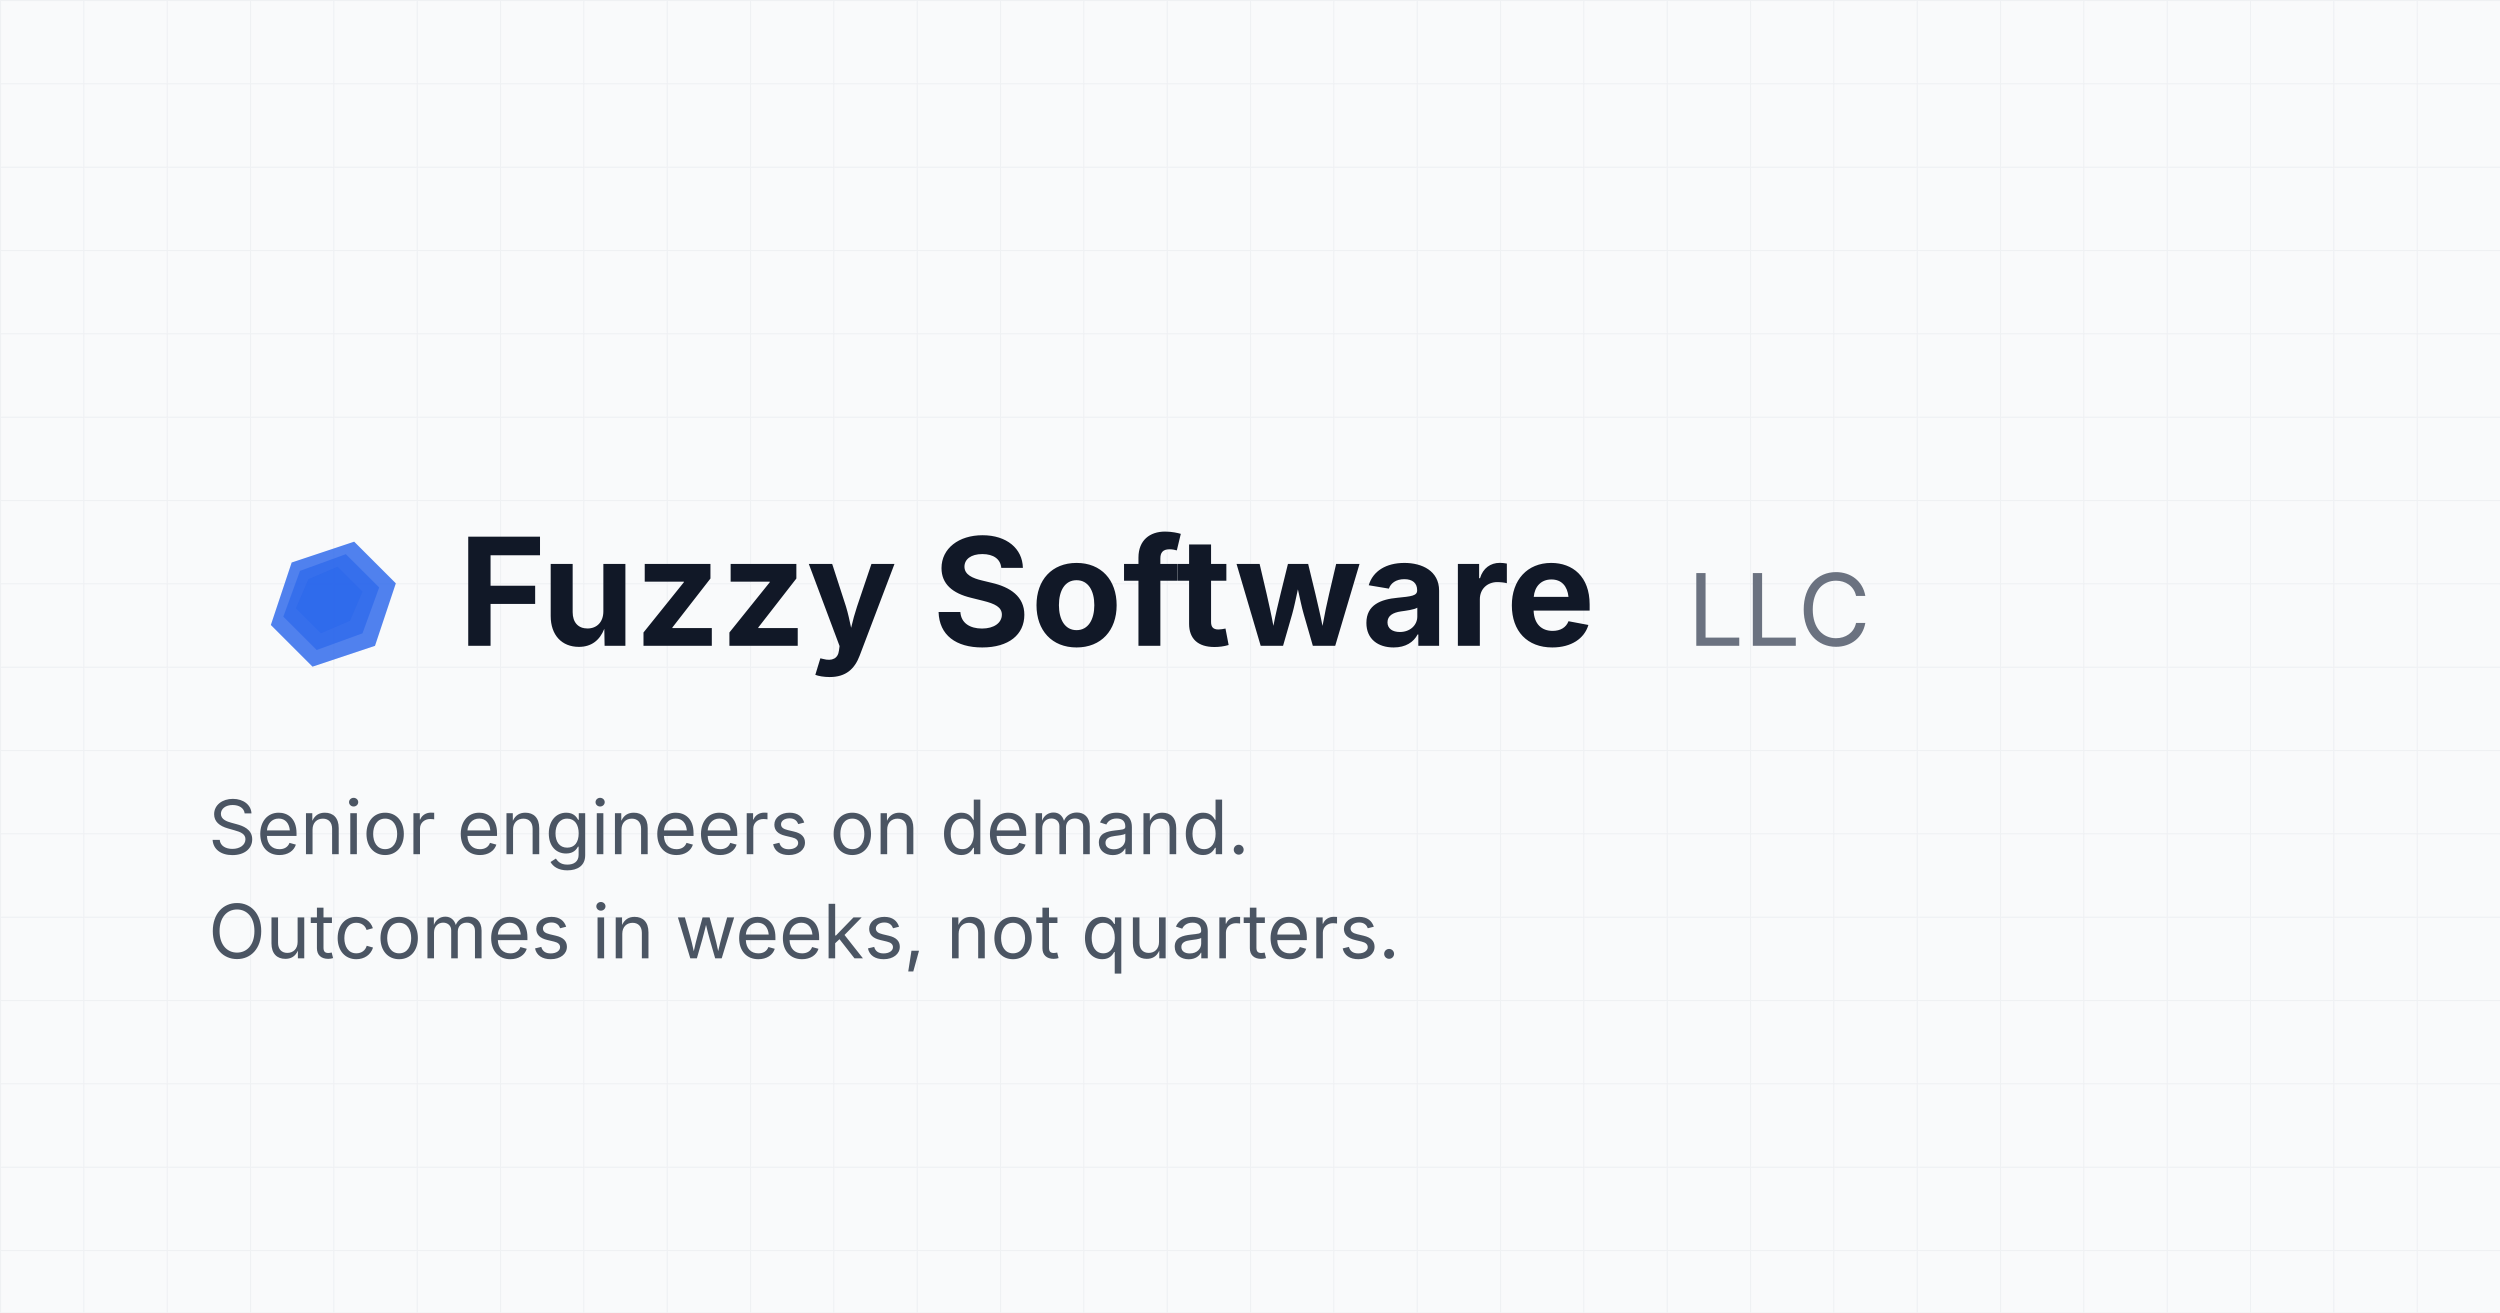
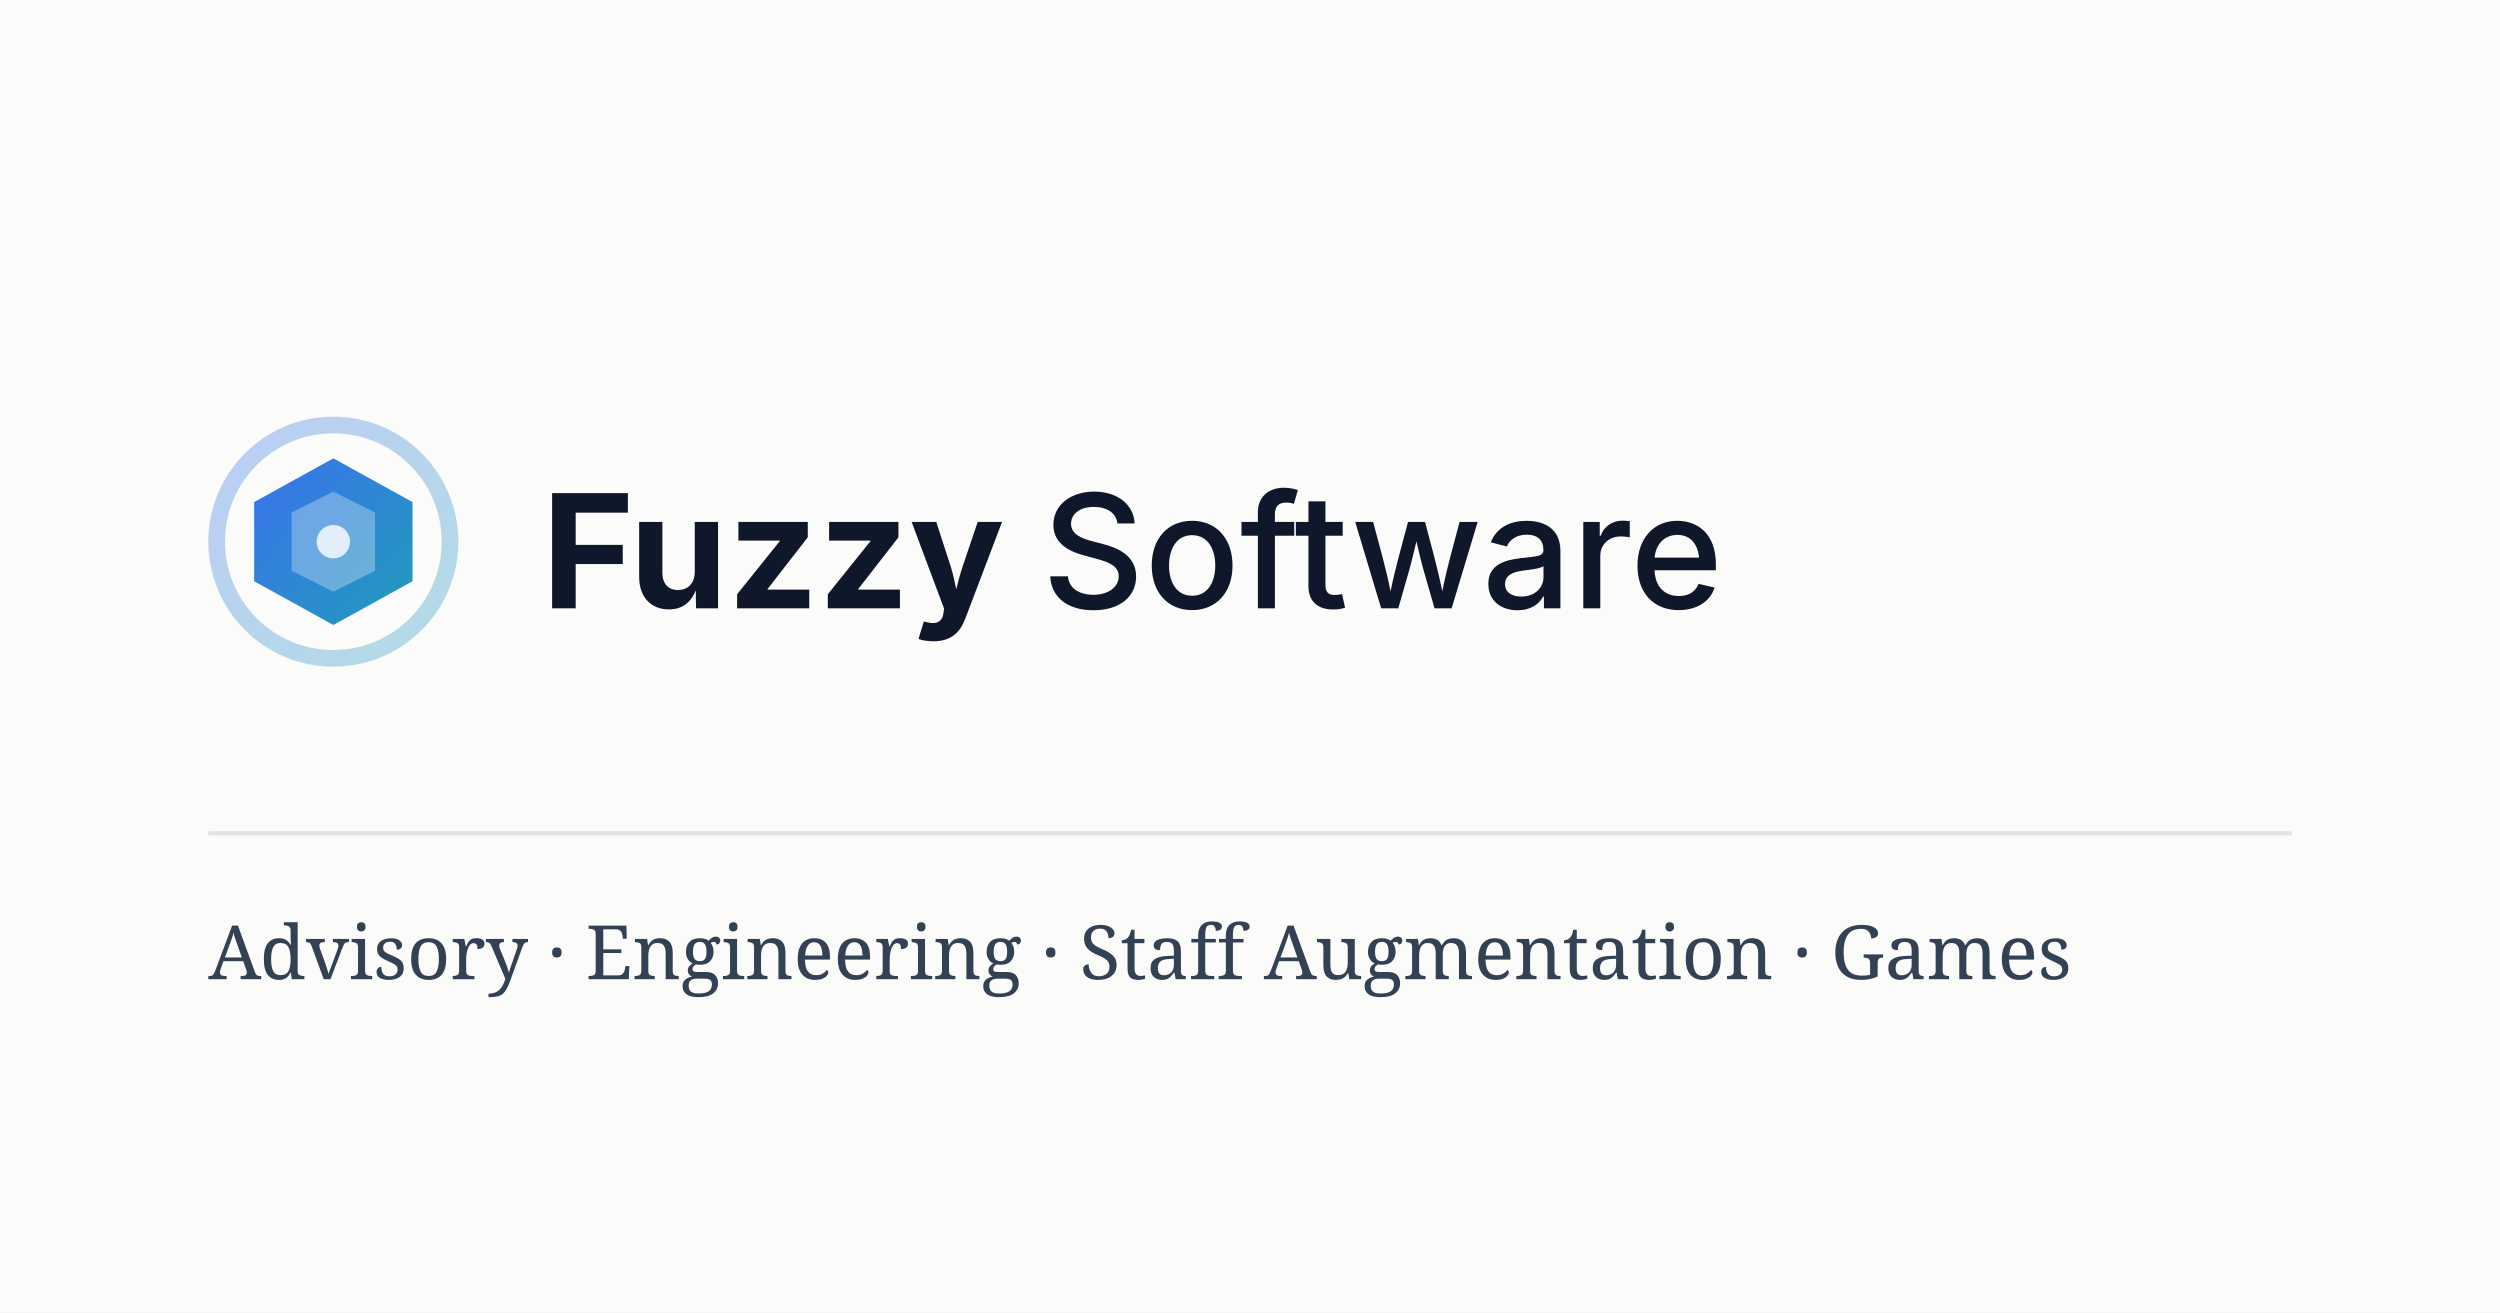
- <svg xmlns="http://www.w3.org/2000/svg" viewBox="0 0 1200 630" fill="none">
-   <rect width="1200" height="630" fill="#f9fafb" />
+ <svg xmlns="http://www.w3.org/2000/svg" viewBox="0 0 1200 630" width="1200" height="630" fill="none">
  <defs>
-     <pattern id="grid" x="0" y="0" width="40" height="40" patternUnits="userSpaceOnUse">
-       <path d="M 40 0 L 0 0 0 40" fill="none" stroke="#e5e7eb" stroke-width="1" />
-     </pattern>
+     <linearGradient id="g" x1="0%" y1="0%" x2="100%" y2="100%">
+       <stop offset="0%" stop-color="#2563eb" />
+       <stop offset="100%" stop-color="#0891b2" />
+     </linearGradient>
  </defs>
-   <rect width="1200" height="630" fill="url(#grid)" opacity="0.5" />
-   <g transform="translate(100, 240)">
-     <path d="M40 30 L70 20 L90 40 L80 70 L50 80 L30 60 Z" fill="#2563eb" opacity="0.8" />
-     <path d="M44 34 L66 26 L82 42 L74 64 L52 72 L36 56 Z" fill="#2563eb" opacity="0.6" />
-     <path d="M48 38 L62 32 L74 44 L68 58 L54 64 L42 52 Z" fill="#2563eb" opacity="0.4" />
+   <rect width="1200" height="630" fill="#fbfbfa" />
+   <g transform="translate(100, 200) scale(4)">
+     <circle cx="15" cy="15" r="14" fill="none" stroke="url(#g)" stroke-width="2" opacity="0.3" />
+     <path d="M15 5 L24.5 10.25 L24.5 19.75 L15 25 L5.5 19.75 L5.5 10.25 Z" fill="url(#g)" opacity="0.9" />
+     <path d="M15 9 L20 11.5 L20 18.5 L15 21 L10 18.5 L10 11.5 Z" fill="white" opacity="0.3" />
+     <circle cx="15" cy="15" r="2" fill="white" opacity="0.8" />
  </g>
-   <text x="220" y="310" font-family="system-ui, -apple-system, sans-serif" font-size="72" font-weight="700" fill="#111827">
-     Fuzzy Software
+   <text x="260" y="292" font-family="Inter, system-ui, sans-serif" font-size="76" font-weight="700" fill="#0f172a">Fuzzy <tspan font-weight="500">Software</tspan>
  </text>
-   <text x="810" y="310" font-family="system-ui, -apple-system, sans-serif" font-size="48" font-weight="400" fill="#6b7280">
-     LLC
-   </text>
-   <text x="100" y="410" font-family="system-ui, -apple-system, sans-serif" font-size="36" font-weight="400" fill="#4b5563">
-     Senior engineers on demand.
-   </text>
-   <text x="100" y="460" font-family="system-ui, -apple-system, sans-serif" font-size="36" font-weight="400" fill="#4b5563">
-     Outcomes in weeks, not quarters.
-   </text>
+   <line x1="100" y1="400" x2="1100" y2="400" stroke="#e2e4e1" stroke-width="2" />
+   <text x="100" y="470" font-family="Georgia, serif" font-size="36" fill="#334155">Advisory · Engineering · Staff Augmentation · Games</text>
</svg>
